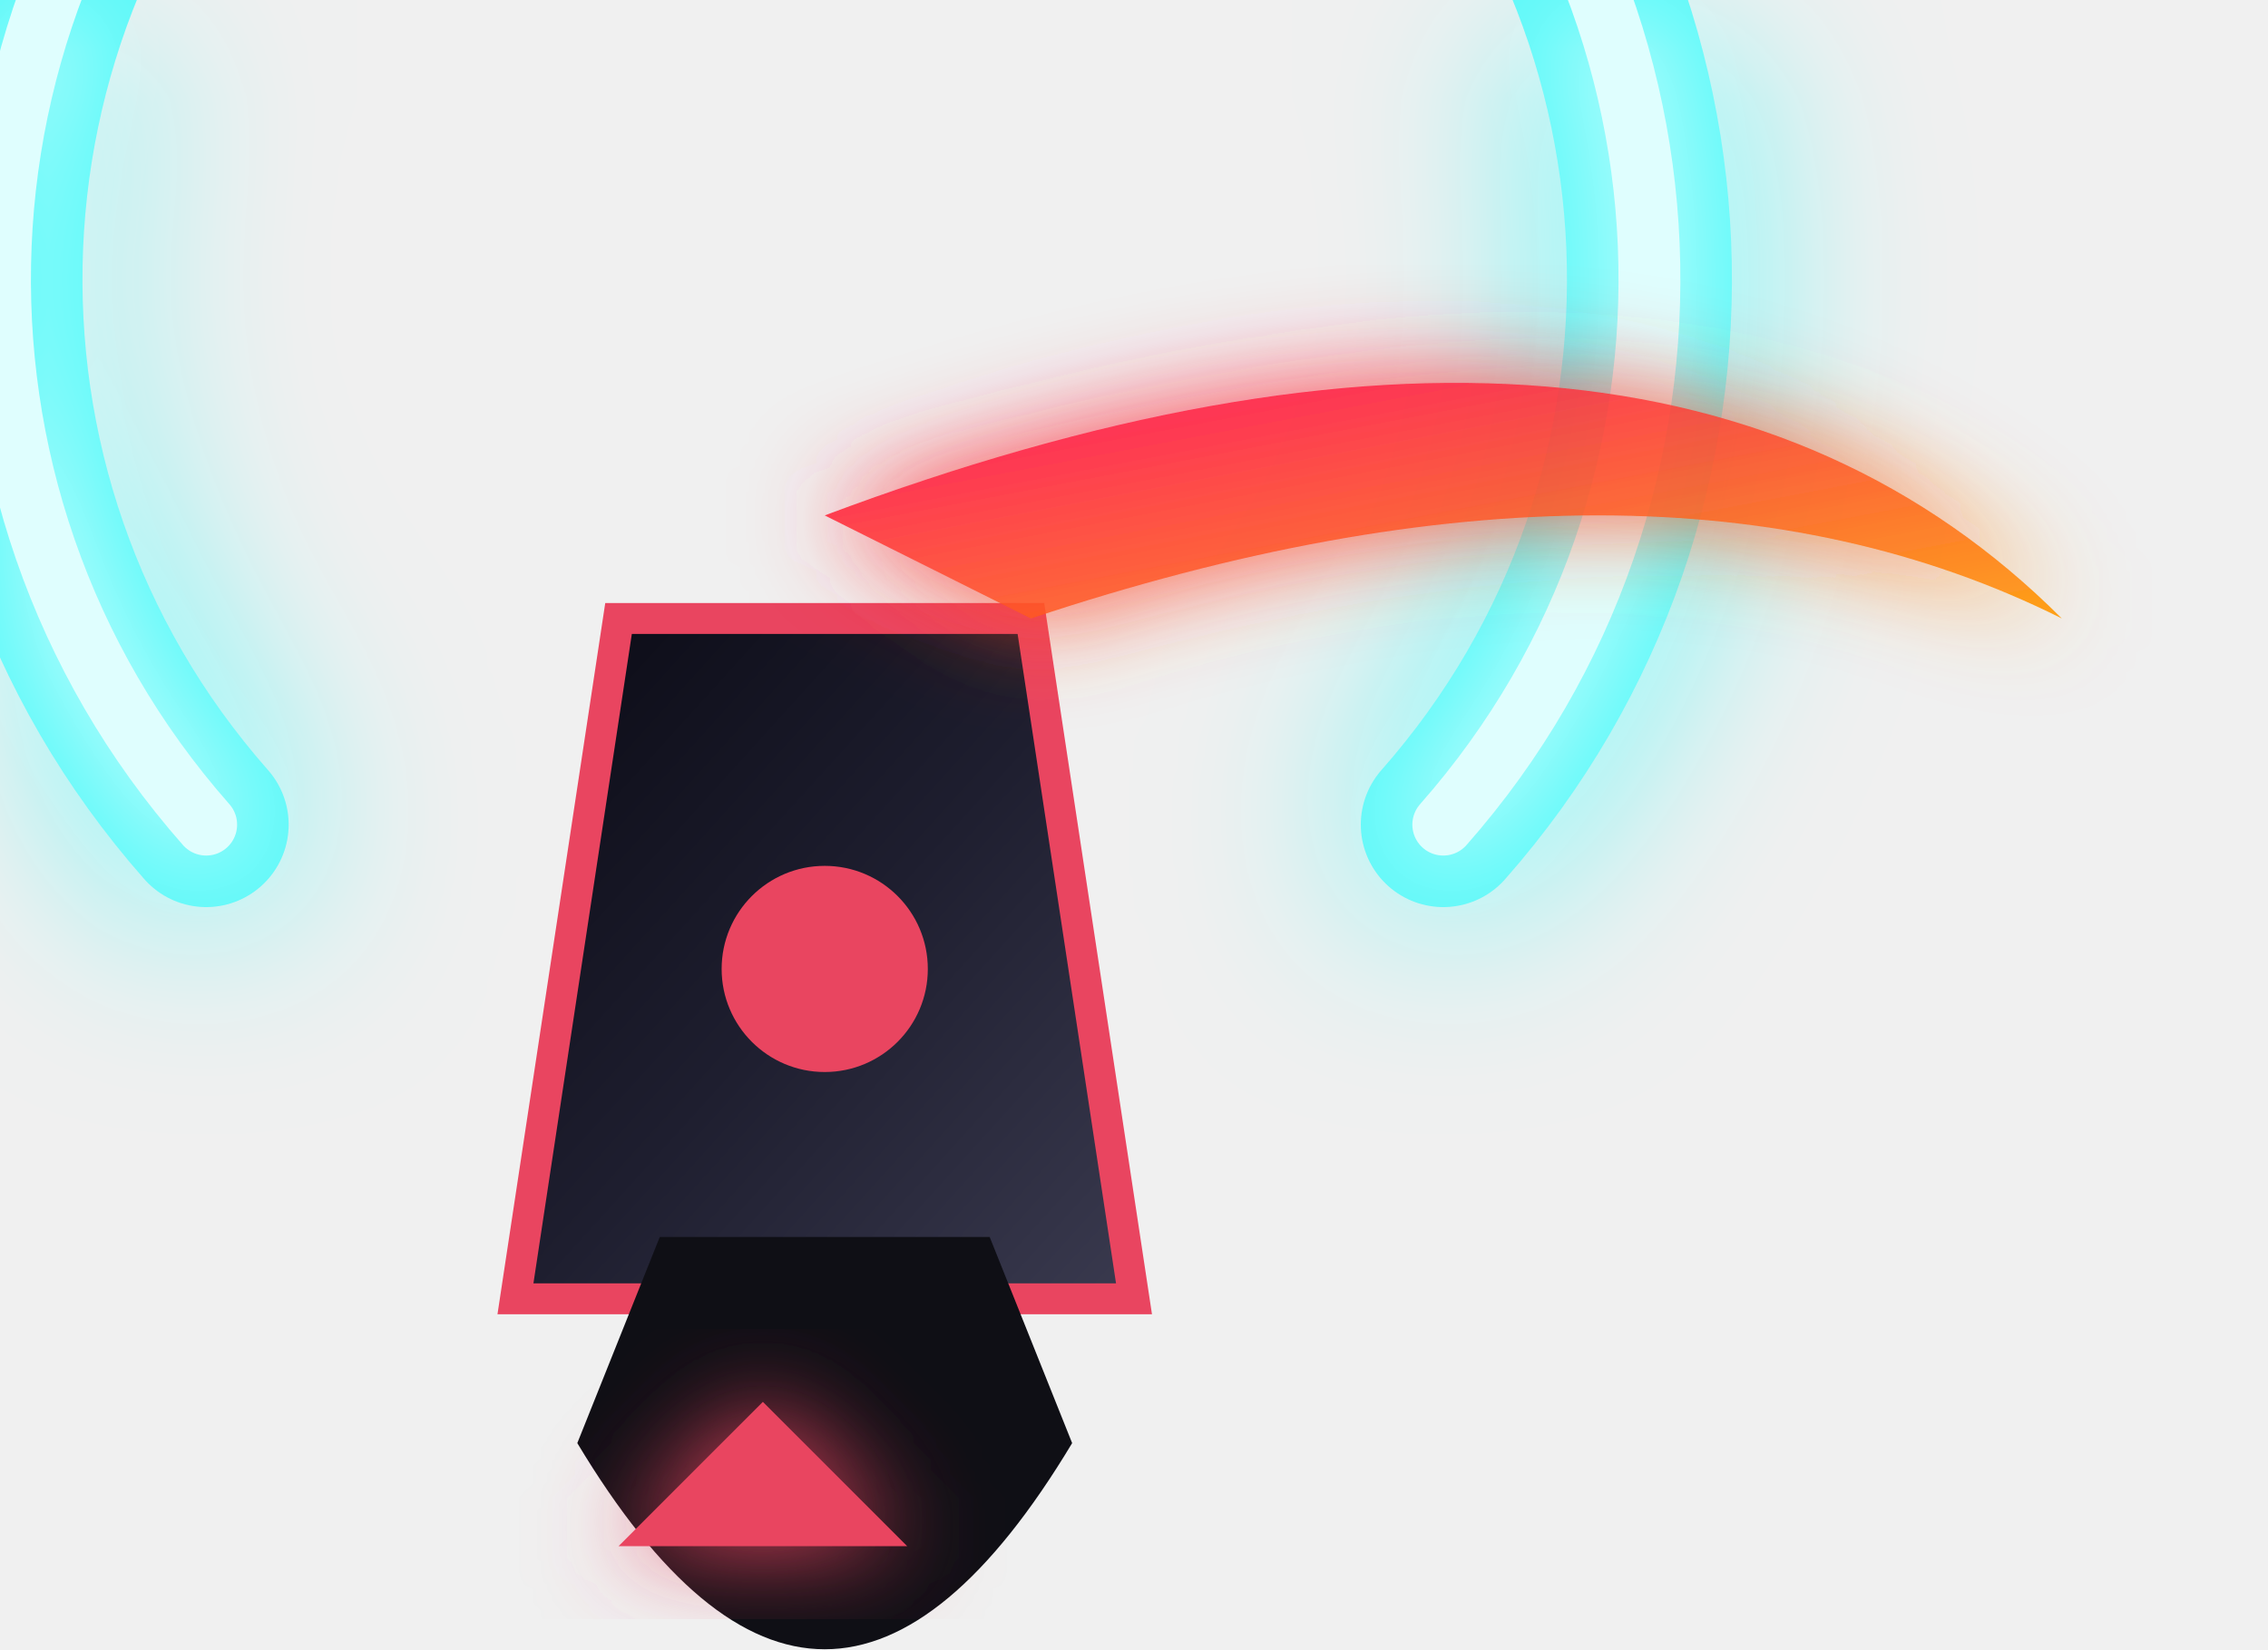
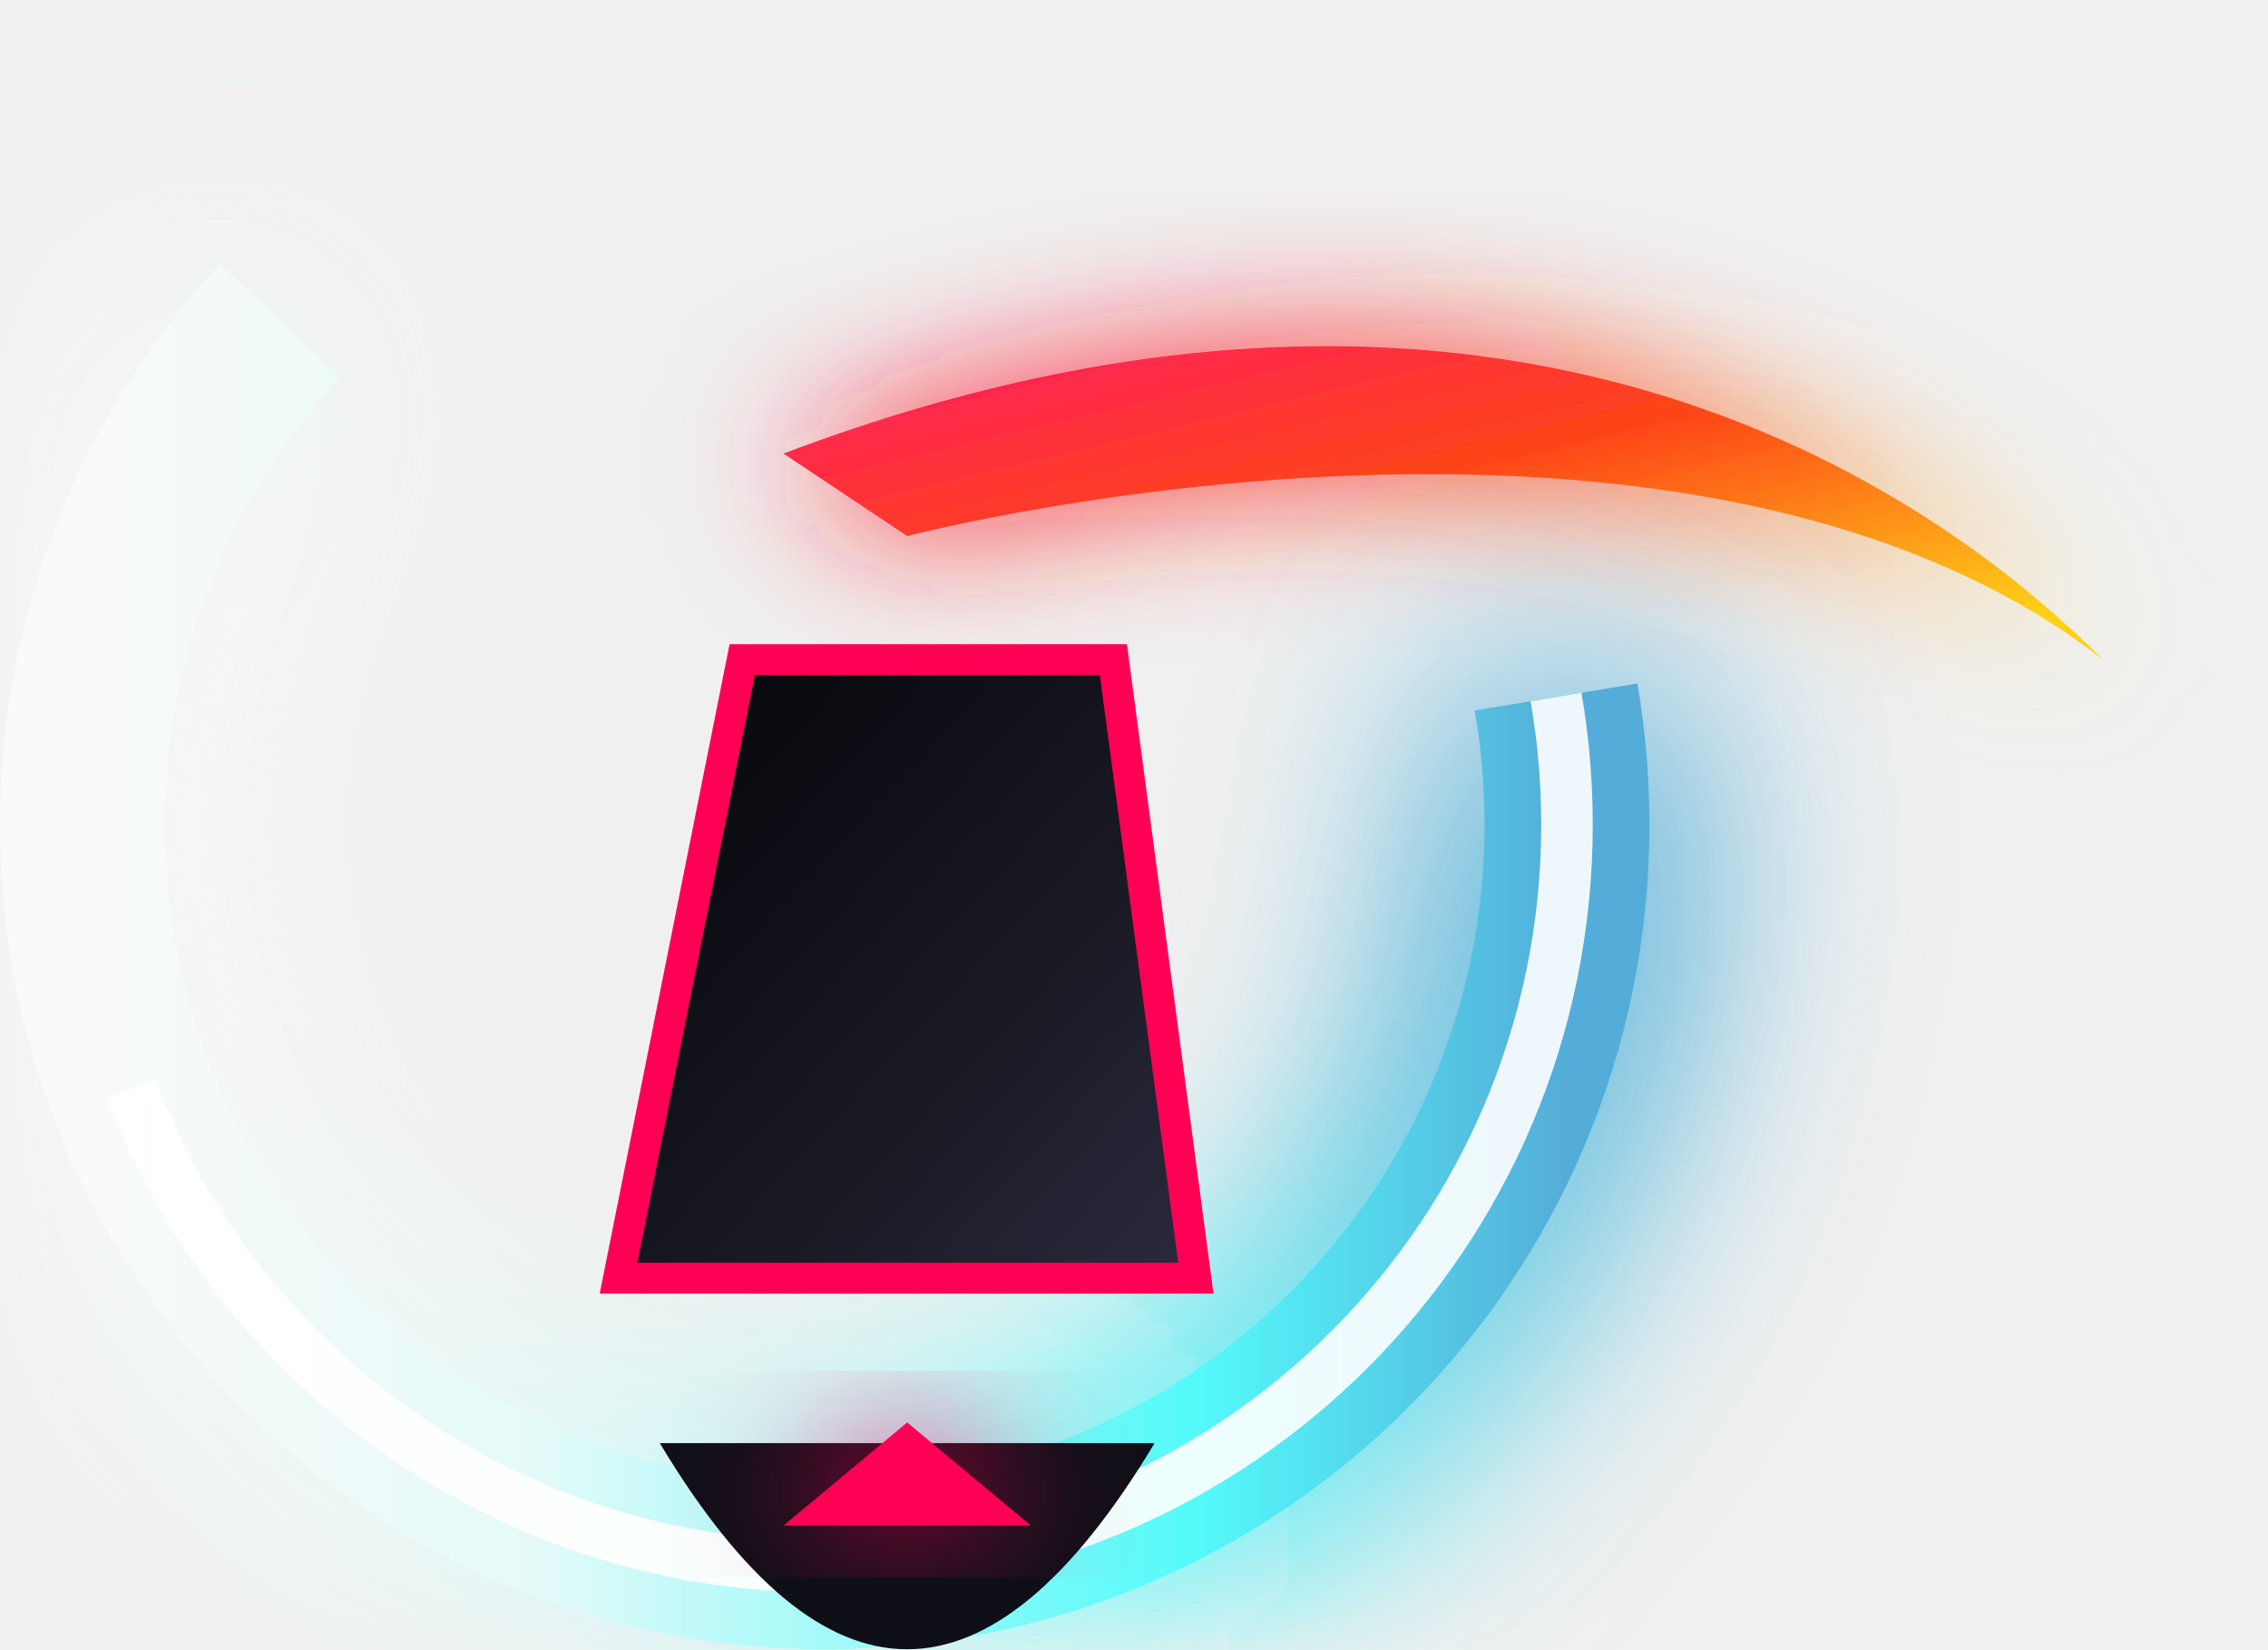
<svg xmlns="http://www.w3.org/2000/svg" viewBox="0 0 110 80" width="110" height="80">
  <defs>
-     <filter id="glow" x="-50%" y="-50%" width="200%" height="200%">
-       <feGaussianBlur stdDeviation="2.5" result="blur" />
-       <feComposite in="SourceGraphic" in2="blur" operator="over" />
+     <filter id="cyanGlow" x="-50%" y="-50%" width="200%" height="200%">
+       <feGaussianBlur stdDeviation="3" result="blur" />
+       <feMerge>
+         <feMergeNode in="blur" />
+         <feMergeNode in="SourceGraphic" />
+       </feMerge>
    </filter>
-     <filter id="heavyGlow" x="-50%" y="-50%" width="200%" height="200%">
-       <feGaussianBlur stdDeviation="5" result="blur" />
-       <feComposite in="SourceGraphic" in2="blur" operator="over" />
+     <filter id="heavyCyanGlow" x="-80%" y="-80%" width="260%" height="260%">
+       <feGaussianBlur stdDeviation="6" result="blur1" />
+       <feGaussianBlur stdDeviation="2" result="blur2" />
+       <feMerge>
+         <feMergeNode in="blur1" />
+         <feMergeNode in="blur2" />
+         <feMergeNode in="SourceGraphic" />
+       </feMerge>
    </filter>
-     <linearGradient id="metal" x1="0%" y1="0%" x2="100%" y2="100%">
-       <stop offset="0%" stop-color="#3a3a4f" />
-       <stop offset="50%" stop-color="#1e1e2f" />
-       <stop offset="100%" stop-color="#0a0a14" />
+     <filter id="pinkGlow" x="-50%" y="-50%" width="200%" height="200%">
+       <feGaussianBlur stdDeviation="3.5" result="blur" />
+       <feMerge>
+         <feMergeNode in="blur" />
+         <feMergeNode in="SourceGraphic" />
+       </feMerge>
+     </filter>
+     <filter id="greenGlow" x="-50%" y="-50%" width="200%" height="200%">
+       <feGaussianBlur stdDeviation="3" result="blur" />
+       <feMerge>
+         <feMergeNode in="blur" />
+         <feMergeNode in="SourceGraphic" />
+       </feMerge>
+     </filter>
+     <filter id="orangeGlow" x="-50%" y="-50%" width="200%" height="200%">
+       <feGaussianBlur stdDeviation="4.5" result="blur" />
+       <feMerge>
+         <feMergeNode in="blur" />
+         <feMergeNode in="SourceGraphic" />
+       </feMerge>
+     </filter>
+     <linearGradient id="cyberMetal" x1="0%" y1="0%" x2="100%" y2="100%">
+       <stop offset="0%" stop-color="#2a2a3e" />
+       <stop offset="35%" stop-color="#1b1b26" />
+       <stop offset="70%" stop-color="#0e0e16" />
+       <stop offset="100%" stop-color="#050508" />
    </linearGradient>
-     <linearGradient id="blade" x1="0%" y1="0%" x2="100%" y2="0%">
+     <linearGradient id="cyberMetalLight" x1="0%" y1="0%" x2="100%" y2="100%">
+       <stop offset="0%" stop-color="#4e4e6a" />
+       <stop offset="50%" stop-color="#2a2a3c" />
+       <stop offset="100%" stop-color="#14141e" />
+     </linearGradient>
+     <linearGradient id="ninjaBlade" x1="0%" y1="0%" x2="100%" y2="0%">
      <stop offset="0%" stop-color="#ffffff" />
-       <stop offset="100%" stop-color="#00ffff" />
+       <stop offset="30%" stop-color="#dffffc" />
+       <stop offset="75%" stop-color="#00ffff" />
+       <stop offset="100%" stop-color="#0088cc" />
    </linearGradient>
-     <linearGradient id="energy" x1="0%" y1="0%" x2="100%" y2="100%">
+     <linearGradient id="cyberScarf" x1="0%" y1="0%" x2="100%" y2="100%">
      <stop offset="0%" stop-color="#ff0055" />
-       <stop offset="100%" stop-color="#ff9900" />
+       <stop offset="45%" stop-color="#ff3300" />
+       <stop offset="90%" stop-color="#ffcc00" />
+     </linearGradient>
+     <linearGradient id="plasmaBlue" x1="0%" y1="0%" x2="100%" y2="100%">
+       <stop offset="0%" stop-color="#ffffff" />
+       <stop offset="50%" stop-color="#00ffff" />
+       <stop offset="100%" stop-color="#0033aa" />
+     </linearGradient>
+     <linearGradient id="heavyAxe" x1="0%" y1="0%" x2="100%" y2="100%">
+       <stop offset="0%" stop-color="#ff3333" />
+       <stop offset="50%" stop-color="#ff7700" />
+       <stop offset="100%" stop-color="#550000" />
+     </linearGradient>
+     <linearGradient id="ninjaGreen" x1="0%" y1="0%" x2="100%" y2="100%">
+       <stop offset="0%" stop-color="#00ffcc" />
+       <stop offset="60%" stop-color="#00ff55" />
+       <stop offset="100%" stop-color="#003311" />
    </linearGradient>
  </defs>
-   <path d="M 10 40 A 40 40 0 1 1 70 40" fill="none" stroke="#00ffff" stroke-width="8" filter="url(#heavyGlow)" opacity="0.6" stroke-linecap="round" />
-   <path d="M 10 40 A 40 40 0 1 1 70 40" fill="none" stroke="#ffffff" stroke-width="3" filter="url(#glow)" opacity="0.8" stroke-linecap="round" />
-   <g transform="rotate(180 40 40) translate(0, -5)">
-     <path d="M 25 22 L 55 22 L 50 55 L 30 55 Z" fill="url(#metal)" stroke="#e94560" stroke-width="1.5" />
-     <circle cx="40" cy="38" r="5" fill="#e94560" />
-     <path d="M 28 15 Q 40 -5 52 15 L 48 25 L 32 25 Z" fill="#0f0f15" />
-     <path d="M 36 10 L 50 10 L 43 17 Z" fill="#e94560" filter="url(#glow)" />
+   <circle cx="40" cy="40" r="36" fill="none" stroke="url(#ninjaBlade)" stroke-width="8" filter="url(#heavyCyanGlow)" opacity="0.65" stroke-dasharray="140 80" />
+   <circle cx="40" cy="40" r="36" fill="none" stroke="#ffffff" stroke-width="2.5" opacity="0.9" stroke-dasharray="100 120" />
+   <g transform="rotate(180 40 40) translate(0, -4)">
+     <path d="M 22 22 L 50 22 L 44 52 L 26 52 Z" fill="url(#cyberMetal)" stroke="#ff0055" stroke-width="1.5" />
+     <path d="M 24 14 Q 36 -6 48 14 Z" fill="#0f0f18" />
+     <path d="M 30 10 L 36 15 L 42 10 Z" fill="#ff0055" filter="url(#pinkGlow)" />
  </g>
-   <path d="M 40 25 Q 80 10 100 30 Q 80 20 50 30" fill="url(#energy)" filter="url(#glow)" opacity="0.9" />
+   <path d="M 38 22 C 75 8 96 26 102 32 C 84 18 52 24 44 26" fill="url(#cyberScarf)" filter="url(#pinkGlow)" opacity="0.9" />
</svg>
